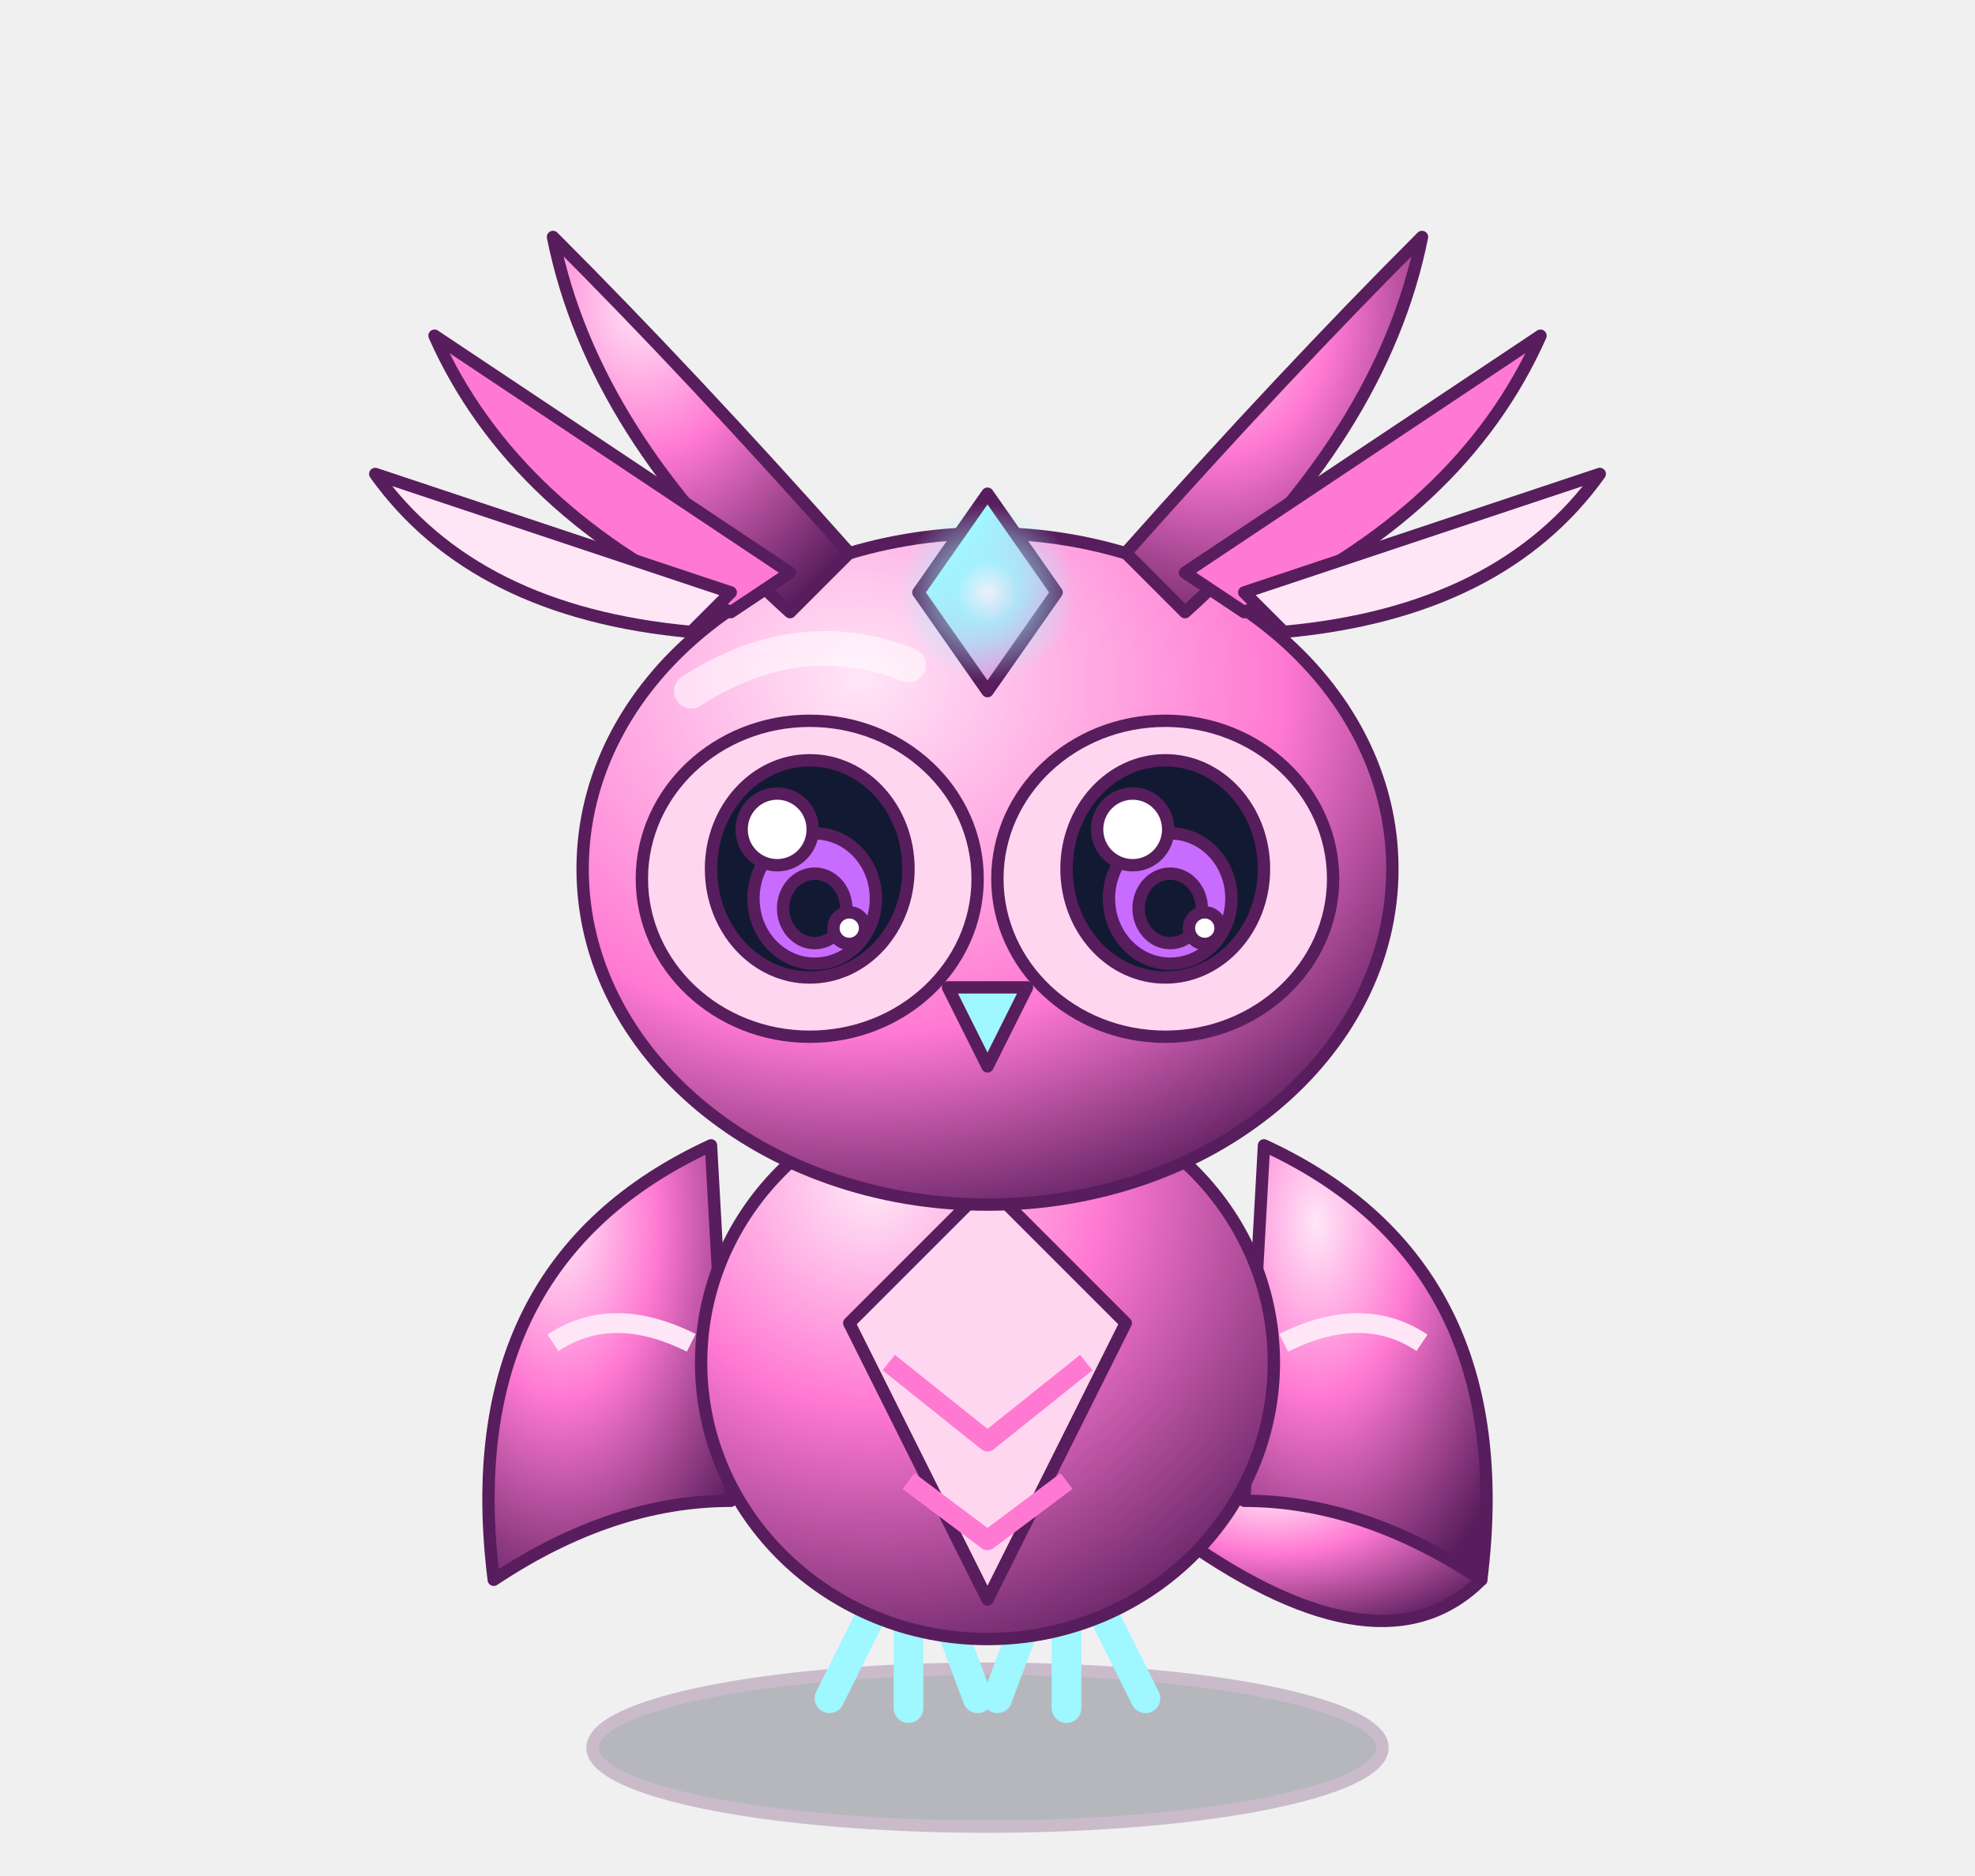
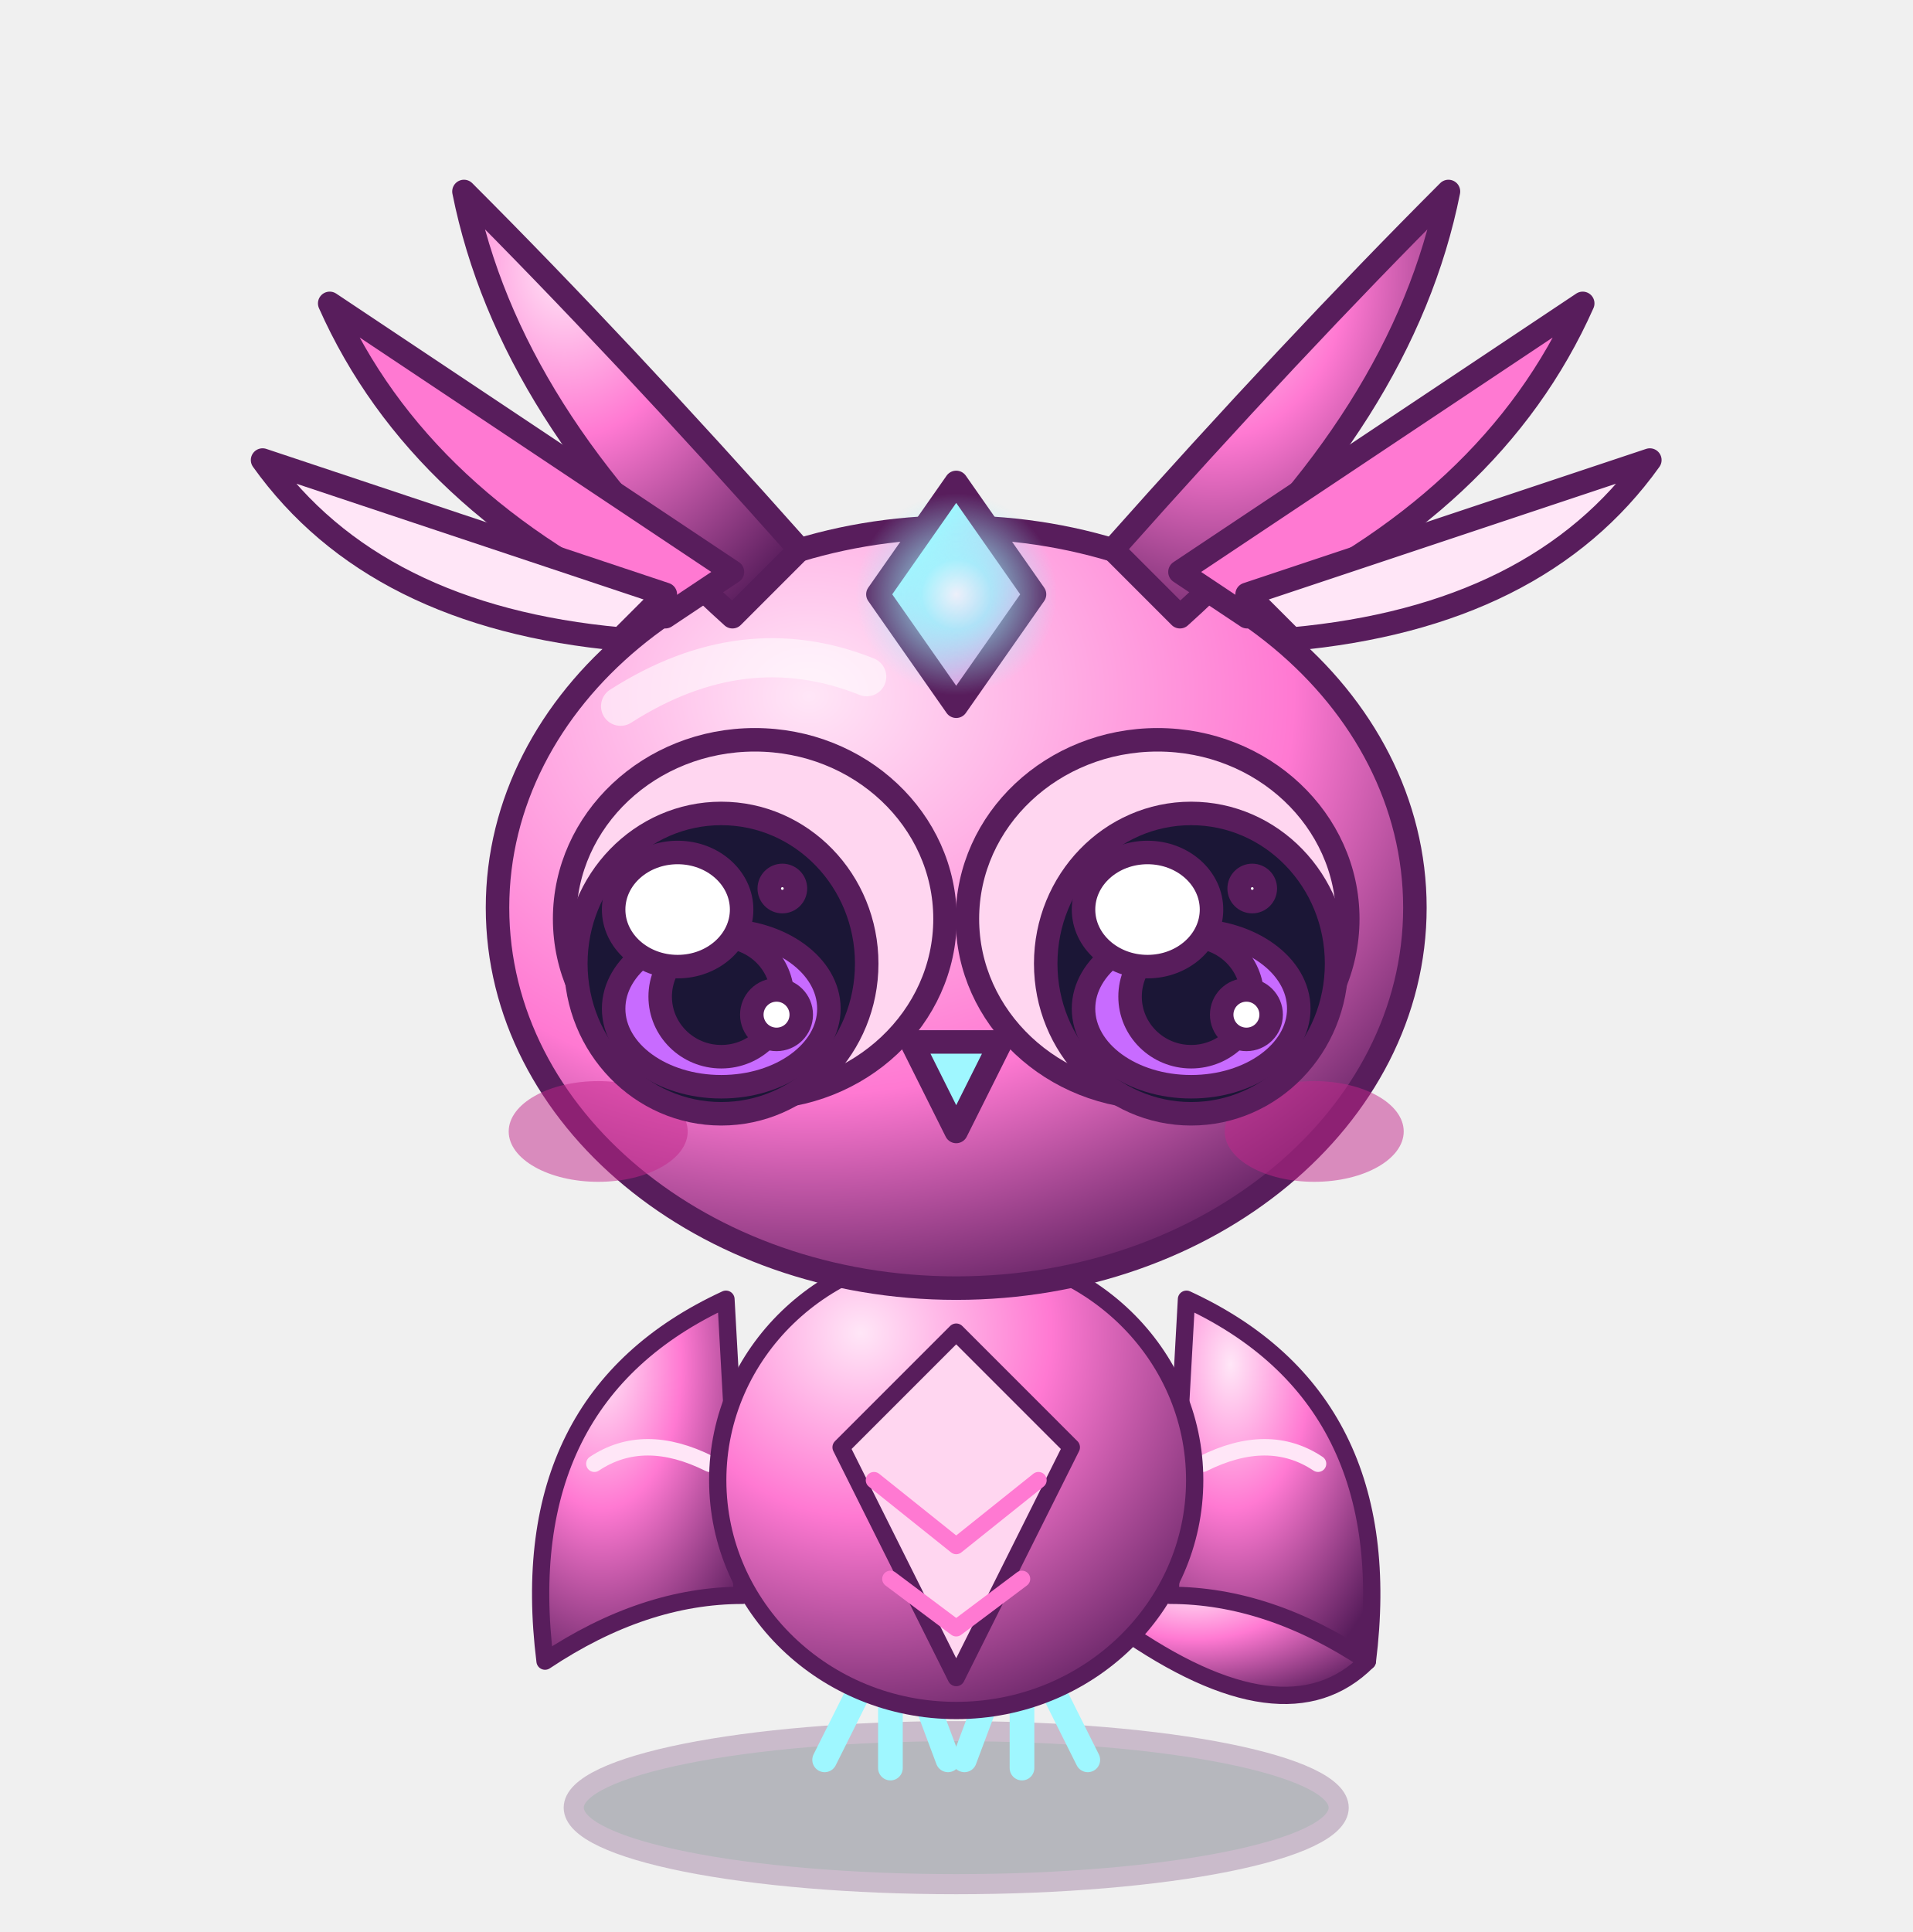
- <svg xmlns="http://www.w3.org/2000/svg" viewBox="0 0 200 190">
+ <svg xmlns="http://www.w3.org/2000/svg" viewBox="0 -12 200 202">
  <defs>
    <radialGradient id="mystowl-down-body" cx="30%" cy="18%" r="95%">
      <stop stop-color="#ffe6f7" />
      <stop offset=".42" stop-color="#ff79d2" />
      <stop offset="1" stop-color="#581d5c" />
    </radialGradient>
    <radialGradient id="mystowl-down-face" cx="34%" cy="22%" r="85%">
      <stop stop-color="#ffe6f7" />
      <stop offset=".62" stop-color="#ff79d2" />
      <stop offset="1" stop-color="#581d5c" />
    </radialGradient>
    <radialGradient id="mystowl-down-pearl" cx="32%" cy="15%">
      <stop stop-color="#ffffff" />
      <stop offset=".55" stop-color="#ffe6f7" />
      <stop offset="1" stop-color="#ff79d2" />
    </radialGradient>
    <linearGradient id="mystowl-down-jewel" x2=".8" y2="1">
      <stop stop-color="#ffffff" />
      <stop offset=".3" stop-color="#9ff7ff" />
      <stop offset="1" stop-color="#ff79d2" />
    </linearGradient>
    <radialGradient id="mystowl-down-shine">
      <stop stop-color="#ffffff" />
      <stop offset=".35" stop-color="#9ff7ff" />
      <stop offset="1" stop-color="#9ff7ff" stop-opacity="0" />
    </radialGradient>
  </defs>
-   <g stroke="#581d5c" stroke-width="1.25" stroke-linejoin="round">
+   <g stroke="#581d5c" stroke-width="2.1" stroke-linejoin="round" stroke-linecap="round">
    <ellipse class="fighter-shadow" cx="100" cy="177" rx="40" ry="8" fill="#060d24" opacity=".25" />
    <g class="fighter-character">
      <g class="fighter-tail">
-         <path d="M120 156Q140 170 150 160Q144 156 146 150Q134 154 122 148Z" fill="url(#mystowl-down-body)" />
+         <g transform="matrix(0.86 0 0 0.86 14 24.08)">
+           <path d="M120 156Q140 170 150 160Q144 156 146 150Q134 154 122 148Z" fill="url(#mystowl-down-body)" />
+         </g>
      </g>
      <g class="fighter-wings">
-         <path d="M72 116Q46 128 50 160Q62 152 74 152Z" fill="url(#mystowl-down-body)" />
-         <path d="M128 116Q154 128 150 160Q138 152 126 152Z" fill="url(#mystowl-down-body)" />
-         <path d="M56 136Q62 132 70 136M144 136Q138 132 130 136" fill="none" stroke="#ffe6f7" stroke-width="2" />
+         <g transform="matrix(0.86 0 0 0.86 14 24.08)">
+           <path d="M72 116Q46 128 50 160Q62 152 74 152Z" fill="url(#mystowl-down-body)" />
+           <path d="M128 116Q154 128 150 160Q138 152 126 152Z" fill="url(#mystowl-down-body)" />
+           <path d="M56 136Q62 132 70 136M144 136Q138 132 130 136" fill="none" stroke="#ffe6f7" stroke-width="2" />
+         </g>
      </g>
      <g class="fighter-legL">
-         <path d="M88 164L84 172M92 164V173M96 164L99 172" fill="none" stroke="#9ff7ff" stroke-width="3" stroke-linecap="round" />
+         <g transform="matrix(0.86 0 0 0.86 14 24.08)">
+           <path d="M88 164L84 172M92 164V173M96 164L99 172" fill="none" stroke="#9ff7ff" stroke-width="3" stroke-linecap="round" />
+         </g>
      </g>
      <g class="fighter-legR">
-         <path d="M104 164L101 172M108 164V173M112 164L116 172" fill="none" stroke="#9ff7ff" stroke-width="3" stroke-linecap="round" />
+         <g transform="matrix(0.86 0 0 0.86 14 24.08)">
+           <path d="M104 164L101 172M108 164V173M112 164L116 172" fill="none" stroke="#9ff7ff" stroke-width="3" stroke-linecap="round" />
+         </g>
      </g>
      <g class="fighter-torso">
-         <ellipse cx="100" cy="138" rx="29" ry="28" fill="url(#mystowl-down-body)" />
-         <path d="M100 120L86 134L100 162L114 134Z" fill="#ffd6f0" />
-         <path d="M90 138L100 146L110 138M92 150L100 156L108 150" fill="none" stroke="#ff79d2" stroke-width="2" />
+         <g transform="matrix(0.86 0 0 0.86 14 24.08)">
+           <ellipse cx="100" cy="138" rx="29" ry="28" fill="url(#mystowl-down-body)" />
+           <path d="M100 120L86 134L100 162L114 134Z" fill="#ffd6f0" />
+           <path d="M90 138L100 146L110 138M92 150L100 156L108 150" fill="none" stroke="#ff79d2" stroke-width="2" />
+         </g>
      </g>
      <g class="fighter-armL" />
      <g class="fighter-armR" />
      <g class="fighter-face">
        <g class="fighter-head">
-           <ellipse cx="100" cy="88" rx="41" ry="34" fill="url(#mystowl-down-face)" />
-           <ellipse cx="82" cy="89" rx="17" ry="16" fill="#ffd6f0" />
-           <ellipse cx="118" cy="89" rx="17" ry="16" fill="#ffd6f0" />
-           <path d="M96 100L100 108L104 100Z" fill="#9ff7ff" />
-           <path d="M70 70Q81 62.96 92 67.36" stroke="#ffffff" stroke-width="3.5" stroke-linecap="round" opacity=".55" fill="none" />
+           <g transform="matrix(1.17 0 0 1.17 -17 -20.06)">
+             <ellipse cx="100" cy="88" rx="41" ry="34" fill="url(#mystowl-down-face)" />
+             <ellipse cx="82" cy="89" rx="17" ry="16" fill="#ffd6f0" />
+             <ellipse cx="118" cy="89" rx="17" ry="16" fill="#ffd6f0" />
+             <path d="M96 100L100 108L104 100Z" fill="#9ff7ff" />
+             <path d="M70 70Q81 62.96 92 67.36" stroke="#ffffff" stroke-width="3.5" stroke-linecap="round" opacity=".55" fill="none" />
+             <ellipse cx="68" cy="108" rx="8" ry="4.5" fill="#c2268a" opacity=".5" stroke="none" />
+             <ellipse cx="132" cy="108" rx="8" ry="4.5" fill="#c2268a" opacity=".5" stroke="none" />
+           </g>
        </g>
        <g class="fighter-ears">
-           <path d="M80 62Q60 44 56 24Q70 38 86 56Z" fill="url(#mystowl-down-body)" />
-           <path d="M74 62Q52 52 44 34Q62 46 80 58Z" fill="#ff79d2" />
-           <path d="M70 64Q48 62 38 48Q56 54 74 60Z" fill="#ffe6f7" />
-           <path d="M120 62Q140 44 144 24Q130 38 114 56Z" fill="url(#mystowl-down-body)" />
-           <path d="M126 62Q148 52 156 34Q138 46 120 58Z" fill="#ff79d2" />
-           <path d="M130 64Q152 62 162 48Q144 54 126 60Z" fill="#ffe6f7" />
+           <g transform="matrix(1.17 0 0 1.17 -17 -20.06)">
+             <path d="M80 62Q60 44 56 24Q70 38 86 56Z" fill="url(#mystowl-down-body)" />
+             <path d="M74 62Q52 52 44 34Q62 46 80 58Z" fill="#ff79d2" />
+             <path d="M70 64Q48 62 38 48Q56 54 74 60Z" fill="#ffe6f7" />
+             <path d="M120 62Q140 44 144 24Q130 38 114 56Z" fill="url(#mystowl-down-body)" />
+             <path d="M126 62Q148 52 156 34Q138 46 120 58Z" fill="#ff79d2" />
+             <path d="M130 64Q152 62 162 48Q144 54 126 60Z" fill="#ffe6f7" />
+           </g>
        </g>
        <g class="fighter-eyes">
-           <ellipse cx="82" cy="88" rx="10" ry="11" fill="#121a33" />
-           <ellipse cx="82.5" cy="91" rx="6.2" ry="6.6" fill="#c86bff" />
-           <ellipse cx="82.5" cy="92" rx="3.2" ry="3.52" fill="#121a33" />
-           <ellipse cx="78.7" cy="84" rx="3.6" ry="3.63" fill="#ffffff" />
-           <circle cx="86" cy="94" r="1.6" fill="#fff" />
-           <ellipse cx="118" cy="88" rx="10" ry="11" fill="#121a33" />
-           <ellipse cx="118.5" cy="91" rx="6.2" ry="6.6" fill="#c86bff" />
-           <ellipse cx="118.5" cy="92" rx="3.2" ry="3.52" fill="#121a33" />
-           <ellipse cx="114.7" cy="84" rx="3.6" ry="3.63" fill="#ffffff" />
-           <circle cx="122" cy="94" r="1.6" fill="#fff" />
+           <g transform="matrix(1.17 0 0 1.17 -17 -20.06)">
+             <ellipse cx="79" cy="93" rx="13" ry="13.42" fill="#1b1636" />
+             <ellipse cx="79" cy="97.026" rx="9.62" ry="6.978" fill="#c86bff" />
+             <ellipse cx="79" cy="95.952" rx="5.46" ry="5.368" fill="#1b1636" />
+             <ellipse cx="75.1" cy="88.169" rx="5.72" ry="5.1" fill="#ffffff" />
+             <circle cx="83.94" cy="97.563" r="2.21" fill="#fff" />
+             <circle cx="84.46" cy="86.29" r="1.17" fill="#fff" />
+             <ellipse cx="121" cy="93" rx="13" ry="13.42" fill="#1b1636" />
+             <ellipse cx="121" cy="97.026" rx="9.62" ry="6.978" fill="#c86bff" />
+             <ellipse cx="121" cy="95.952" rx="5.46" ry="5.368" fill="#1b1636" />
+             <ellipse cx="117.1" cy="88.169" rx="5.72" ry="5.1" fill="#ffffff" />
+             <circle cx="125.94" cy="97.563" r="2.21" fill="#fff" />
+             <circle cx="126.46" cy="86.29" r="1.17" fill="#fff" />
+           </g>
        </g>
        <g class="fighter-flame">
-           <path d="M100 50L107 60L100 70L93 60Z" fill="url(#mystowl-down-jewel)" />
-           <circle cx="100" cy="60" r="9" fill="url(#mystowl-down-shine)" stroke="none" opacity=".7" />
+           <g transform="matrix(1.17 0 0 1.17 -17 -20.06)">
+             <path d="M100 50L107 60L100 70L93 60Z" fill="url(#mystowl-down-jewel)" />
+             <circle cx="100" cy="60" r="9" fill="url(#mystowl-down-shine)" stroke="none" opacity=".7" />
+           </g>
        </g>
      </g>
      <g class="fighter-scarf" />
    </g>
  </g>
</svg>
